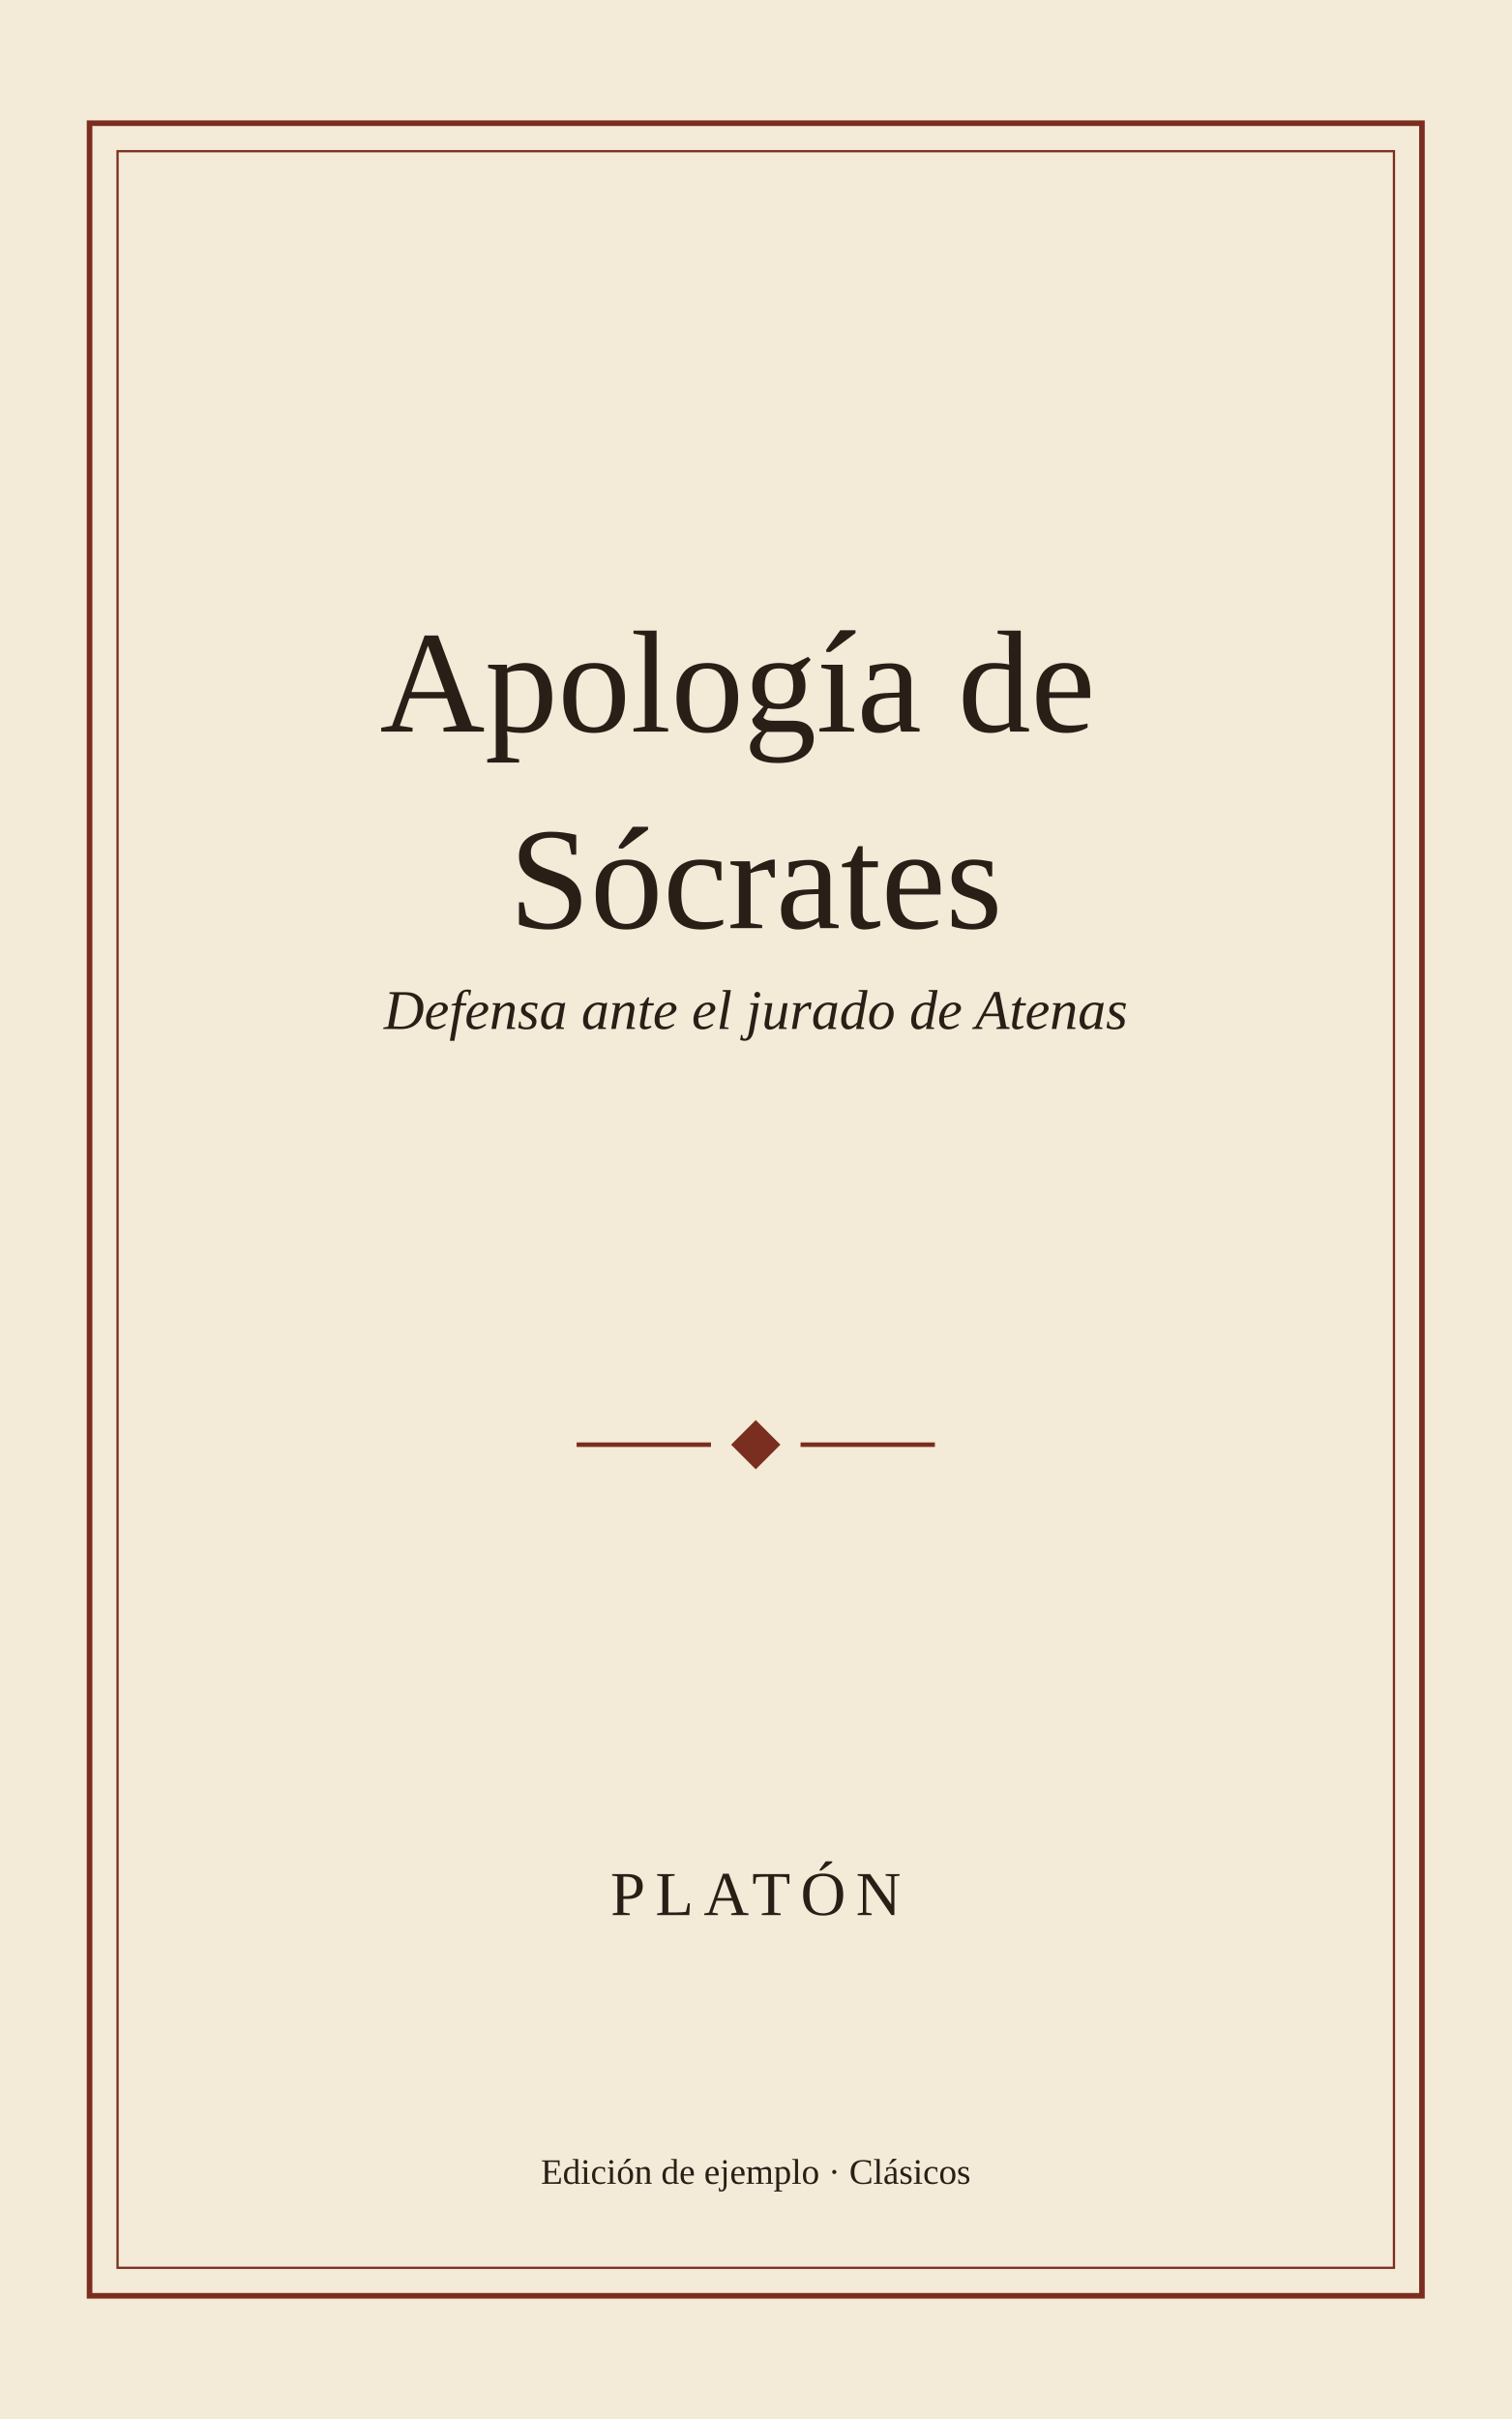
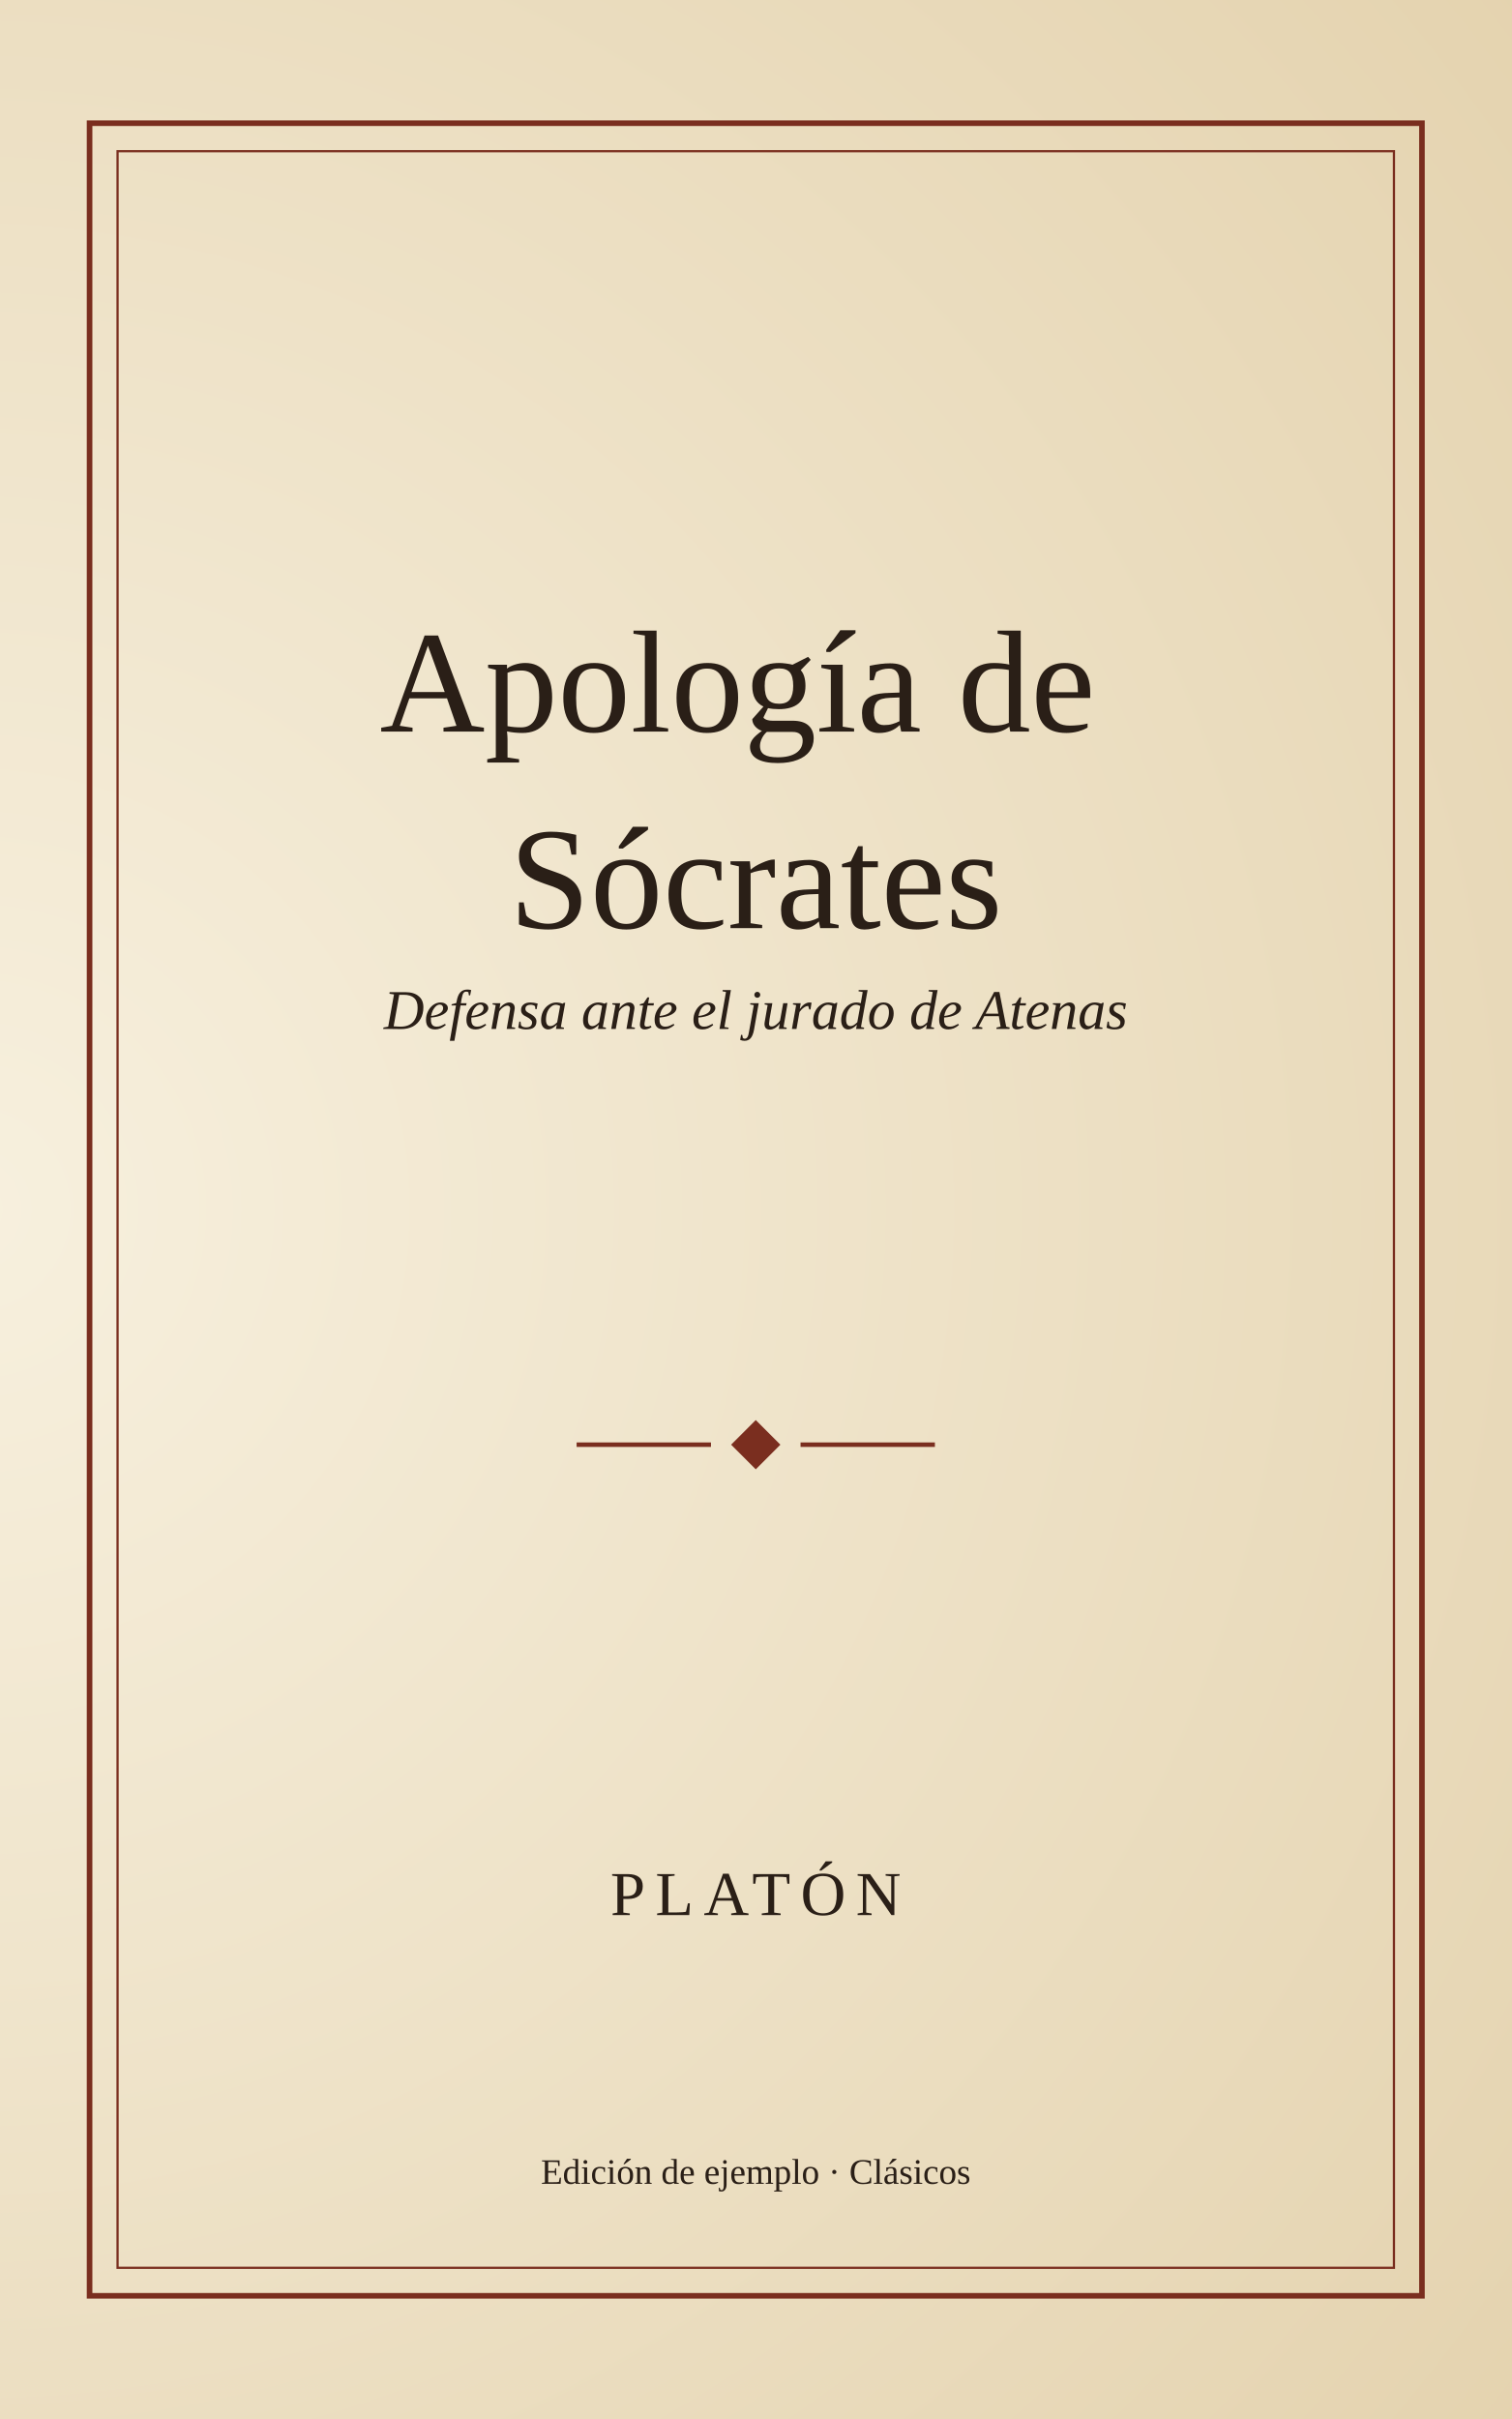
<svg xmlns="http://www.w3.org/2000/svg" width="135mm" height="216mm" viewBox="233.6 0 135 216">
-   <rect x="0" y="0" width="461.6" height="216" fill="#f3ead7" />
+   <defs>
+     <radialGradient id="fondo-degradado" gradientUnits="userSpaceOnUse" cx="230.8" cy="108" r="254.819">
+       <stop offset="0" stop-color="#f7f0de" />
+       <stop offset="1" stop-color="#dcc69a" />
+     </radialGradient>
+   </defs>
+   <rect x="0" y="0" width="461.6" height="216" fill="url(#fondo-degradado)" />
  <rect x="241.6" y="11" width="119" height="194" fill="none" stroke="#7a2e1f" stroke-width="0.5" />
  <rect x="244.1" y="13.5" width="114" height="189" fill="none" stroke="#7a2e1f" stroke-width="0.2" />
  <text x="301.1" y="65.325" font-family="Georgia, 'Times New Roman', serif" font-size="13" text-anchor="middle" fill="#2a1f17">
    <tspan x="301.1" dy="0">Apología de</tspan>
    <tspan x="301.1" dy="17.55">Sócrates</tspan>
  </text>
  <text x="301.1" y="91.875" font-family="Georgia, 'Times New Roman', serif" font-size="5" text-anchor="middle" fill="#2a1f17" font-style="italic">
    <tspan x="301.1" dy="0">Defensa ante el jurado de Atenas</tspan>
  </text>
  <line x1="285.1" y1="129" x2="297.1" y2="129" stroke="#7a2e1f" stroke-width="0.4" />
  <line x1="305.1" y1="129" x2="317.1" y2="129" stroke="#7a2e1f" stroke-width="0.4" />
  <polygon points="301.1,126.8 303.3,129 301.1,131.2 298.9,129" fill="#7a2e1f" />
  <text x="301.1" y="171" font-family="Georgia, 'Times New Roman', serif" font-size="5.6" text-anchor="middle" fill="#2a1f17" letter-spacing="0.9">
    <tspan x="301.1" dy="0">PLATÓN</tspan>
  </text>
  <text x="301.1" y="195" font-family="Georgia, 'Times New Roman', serif" font-size="3.2" text-anchor="middle" fill="#2a1f17">
    <tspan x="301.1" dy="0">Edición de ejemplo · Clásicos</tspan>
  </text>
  <line x1="109" y1="25" x2="121" y2="25" stroke="#7a2e1f" stroke-width="0.8" />
  <text x="109" y="40.36" font-family="Georgia, 'Times New Roman', serif" font-size="4.2" text-anchor="start" fill="#2a1f17">
    <tspan x="109" dy="0">En el año 399 a. C., Sócrates comparece ante un</tspan>
    <tspan x="109" dy="5.67">jurado de ciudadanos atenienses acusado de</tspan>
    <tspan x="109" dy="5.67">impiedad y de corromper a la juventud.</tspan>
    <tspan x="109" dy="5.67"> </tspan>
    <tspan x="109" dy="5.67">Este texto recoge, según lo recuerda Platón, la</tspan>
    <tspan x="109" dy="5.67">defensa que pronunció ante ellos y su negativa a</tspan>
    <tspan x="109" dy="5.67">dejar de filosofar aunque con ello salvara la</tspan>
    <tspan x="109" dy="5.67">vida.</tspan>
  </text>
  <text x="109" y="201" font-family="Georgia, 'Times New Roman', serif" font-size="3.2" text-anchor="start" fill="#2a1f17">
    <tspan x="109" dy="0">Edición de ejemplo · Clásicos</tspan>
  </text>
  <rect x="170" y="175" width="42" height="26" fill="#ffffff" />
-   <rect x="228" y="0" width="5.6" height="216" fill="#f3ead7" />
+   <rect x="228" y="0" width="5.6" height="216" fill="url(#fondo-degradado)" />
  <text transform="translate(229.624 108) rotate(90)" font-family="Georgia, 'Times New Roman', serif" font-size="3.36" text-anchor="middle" fill="#2a1f17">Apología de Sócrates · Platón</text>
  <text x="13" y="16.2" font-family="Georgia, 'Times New Roman', serif" font-size="4" text-anchor="start" fill="#2a1f17">
    <tspan x="13" dy="0">Las preguntas que plantea Sócrates</tspan>
    <tspan x="13" dy="5.4">siguen sin respuesta definitiva, y</tspan>
    <tspan x="13" dy="5.4">por eso este diálogo se sigue</tspan>
    <tspan x="13" dy="5.4">leyendo.</tspan>
  </text>
  <text x="378.6" y="16.2" font-family="Georgia, 'Times New Roman', serif" font-size="4" text-anchor="start" fill="#2a1f17">
    <tspan x="378.6" dy="0">Platón (c. 428–348 a. C.) fue</tspan>
    <tspan x="378.6" dy="5.4">discípulo de Sócrates y fundó la</tspan>
    <tspan x="378.6" dy="5.4">Academia en Atenas.</tspan>
  </text>
</svg>
